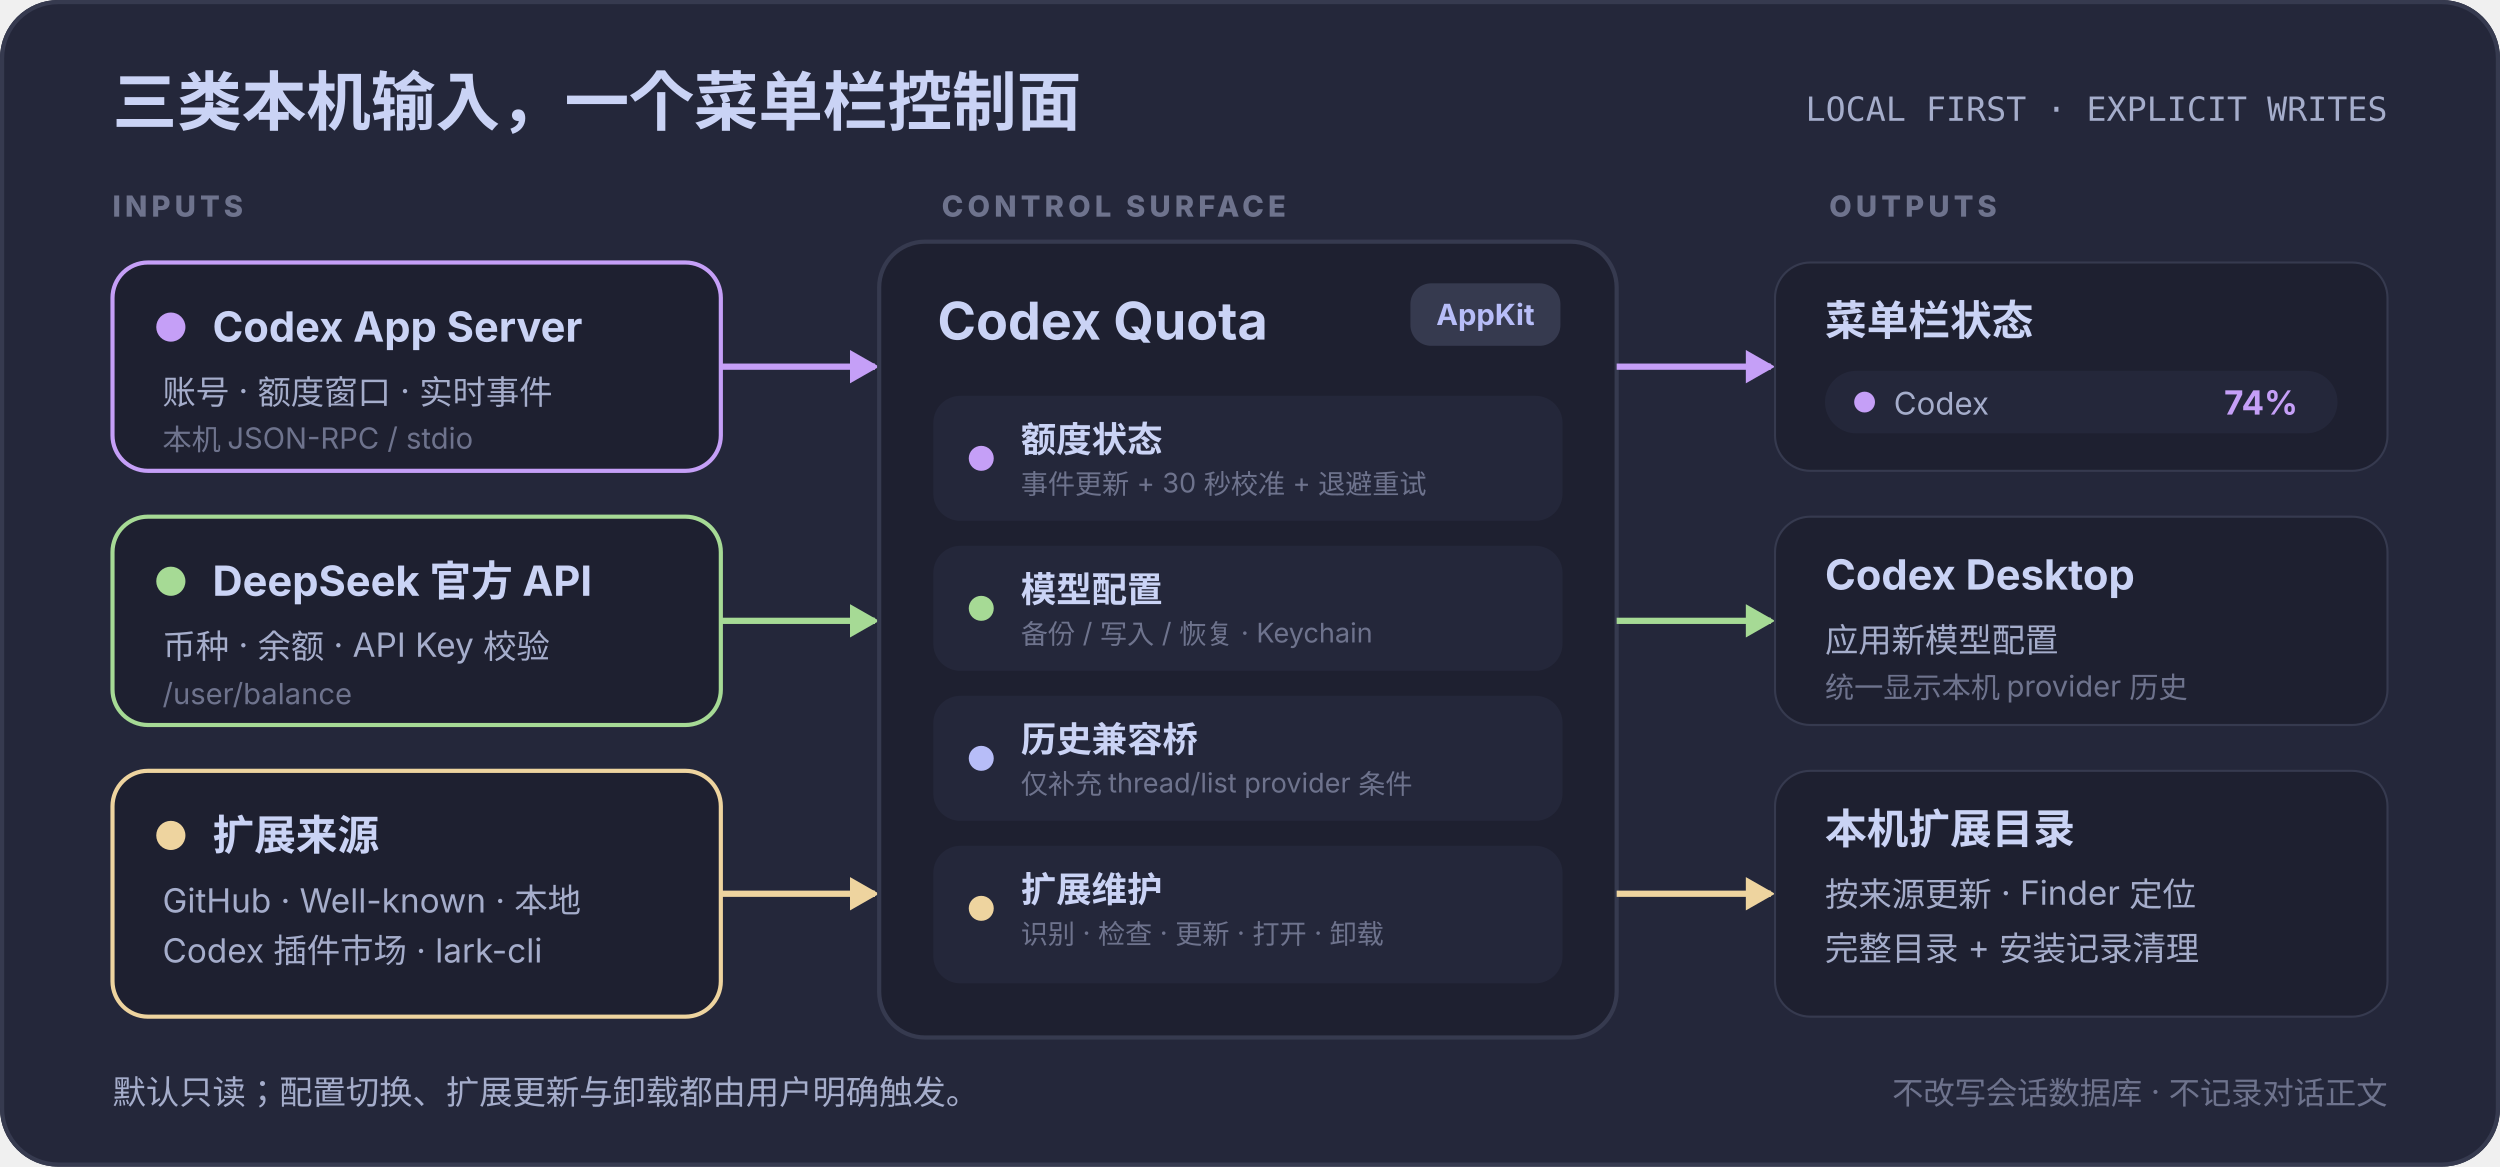
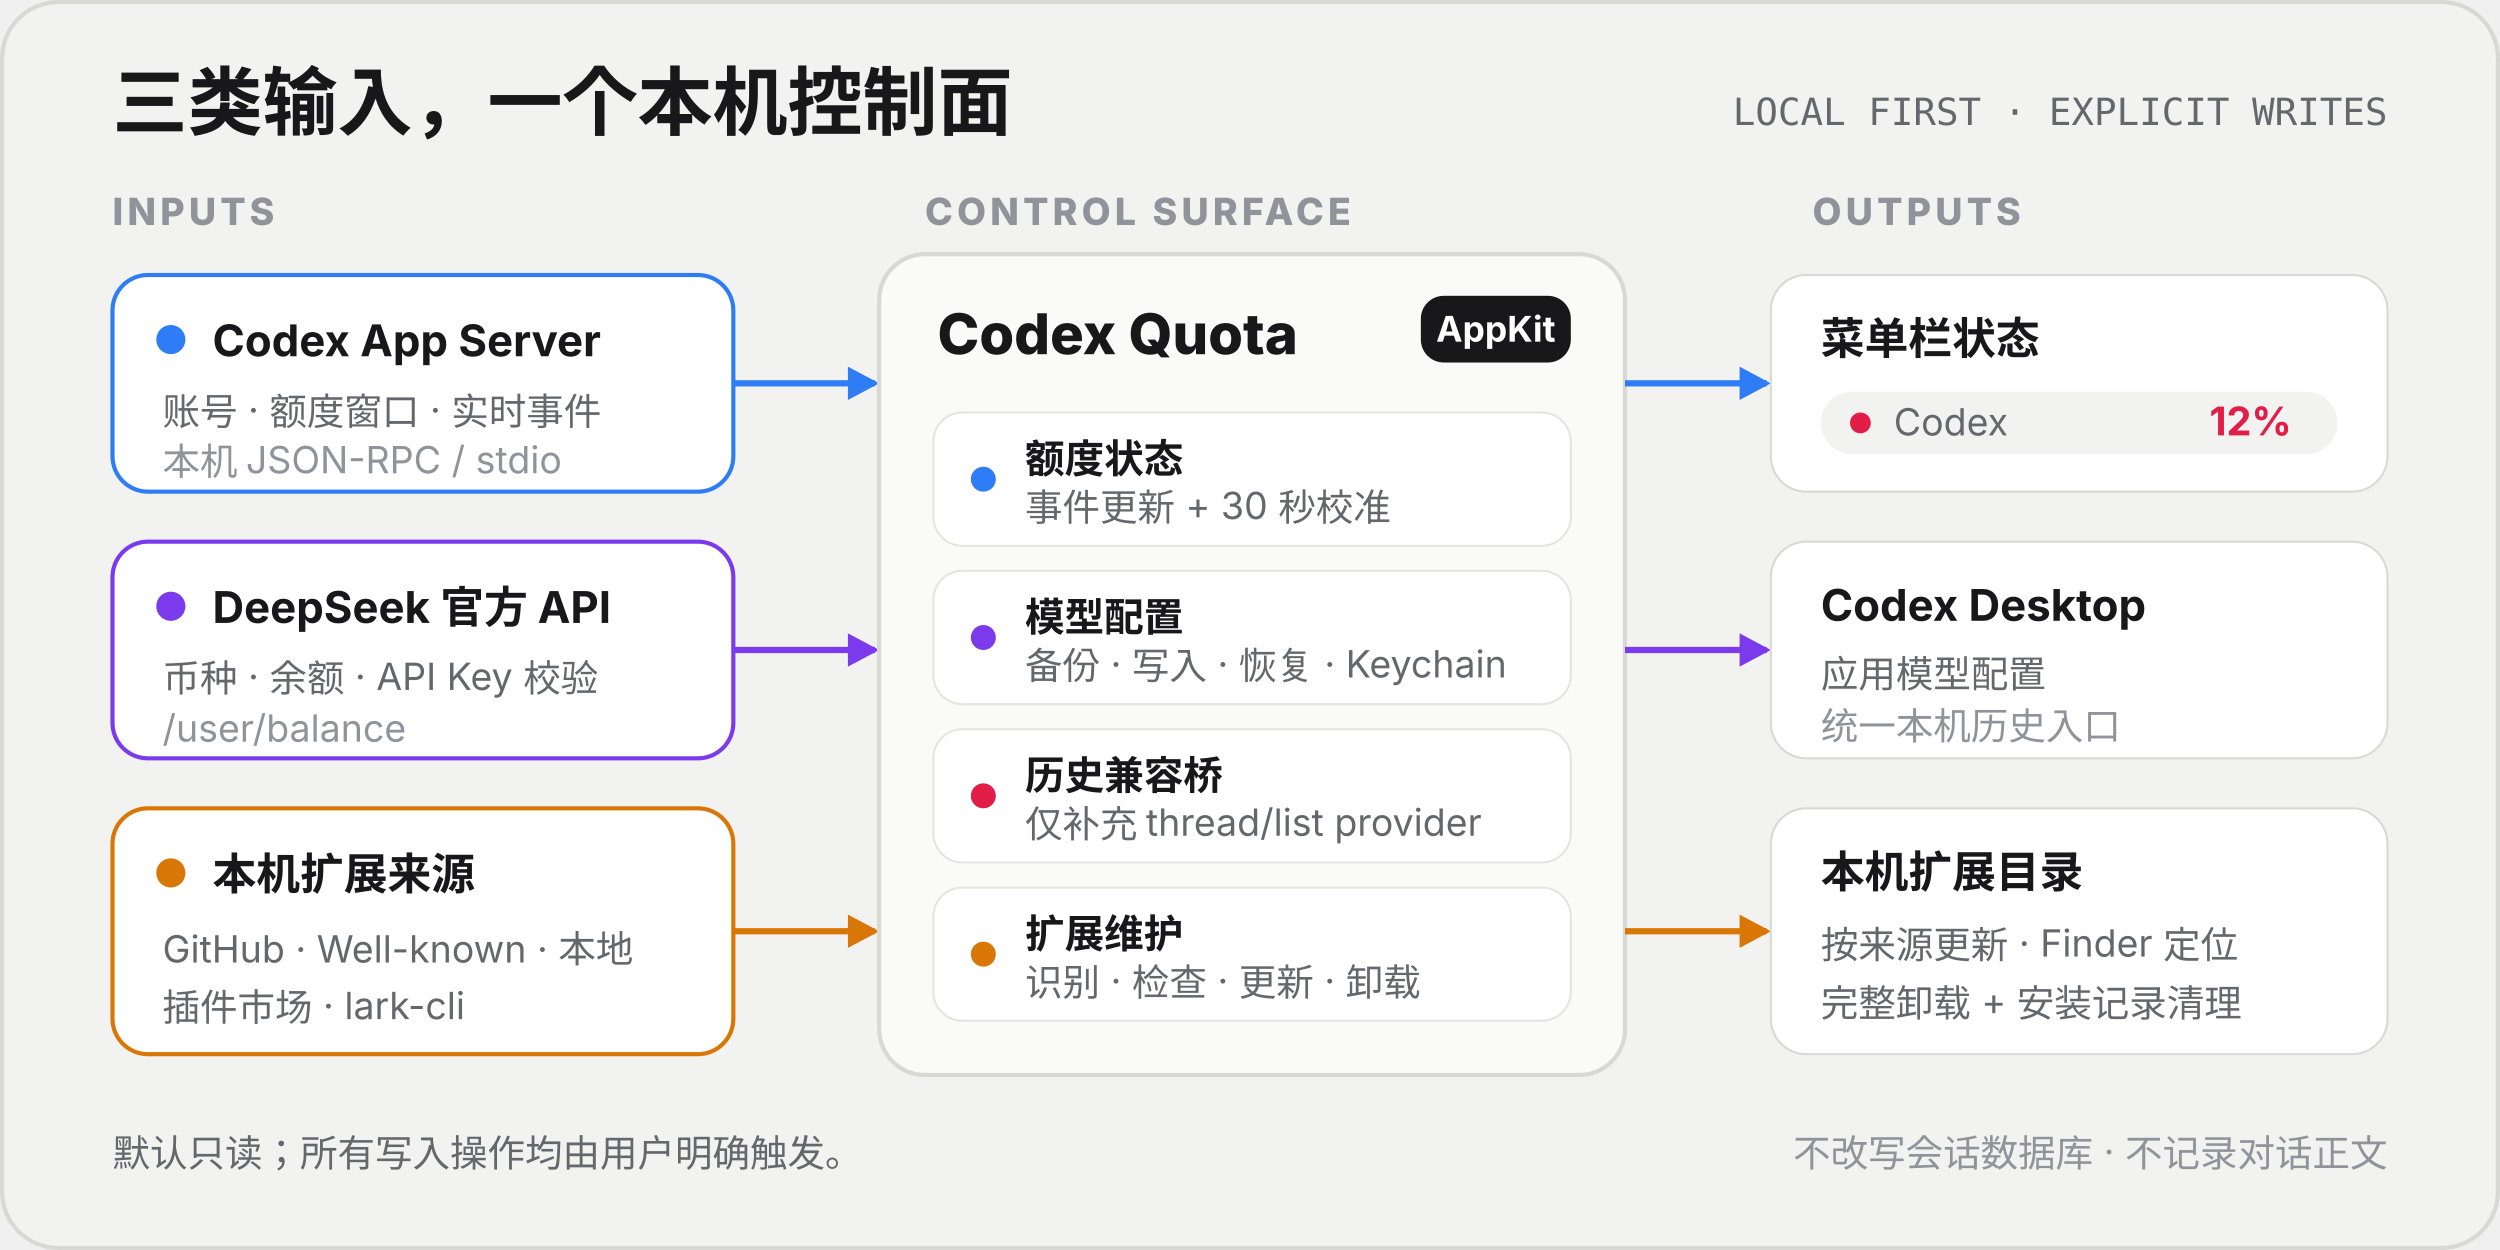
- <svg xmlns="http://www.w3.org/2000/svg" width="1200" height="560" viewBox="0 0 1200 560" role="img" aria-labelledby="title desc">
-   <rect width="1200" height="560" rx="28" fill="#24273A" />
-   <rect x="1" y="1" width="1198" height="558" rx="27" fill="none" stroke="#363A4F" stroke-width="2" />
+ <svg xmlns="http://www.w3.org/2000/svg" width="1200" height="600" viewBox="0 0 1200 600" role="img" aria-labelledby="title desc">
+   <rect width="1200" height="600" rx="28" fill="#F2F2F0" />
+   <rect x="1" y="1" width="1198" height="598" rx="27" fill="none" stroke="#D8D8D4" stroke-width="2" />
  <g font-family="-apple-system, BlinkMacSystemFont, 'Segoe UI', 'PingFang SC', sans-serif">
-     <text x="54" y="60" fill="#CAD3F5" font-size="31" font-weight="750">三类本机输入，一个菜单栏控制面</text>
-     <text x="1146" y="58" text-anchor="end" fill="#A5ADCB" font-size="16" font-family="ui-monospace, SFMono-Regular, Menlo, monospace">LOCAL FIRST · EXPLICIT WRITES</text>
-     <text x="54" y="104" fill="#6E738D" font-size="14" font-weight="760" letter-spacing="2">INPUTS</text>
-     <text x="452" y="104" fill="#6E738D" font-size="14" font-weight="760" letter-spacing="2">CONTROL SURFACE</text>
-     <text x="878" y="104" fill="#6E738D" font-size="14" font-weight="760" letter-spacing="2">OUTPUTS</text>
-     <g transform="translate(54 126)">
-       <rect width="292" height="100" rx="17" fill="#1E2030" stroke="#C59FF7" stroke-width="2" />
-       <circle cx="28" cy="31" r="7" fill="#C59FF7" />
-       <text x="48" y="38" fill="#CAD3F5" font-size="20" font-weight="720">Codex App Server</text>
-       <text x="24" y="68" fill="#A5ADCB" font-size="16">账号 · 额度窗口 · 实时事件</text>
-       <text x="24" y="90" fill="#6E738D" font-size="14">本机 JSON-RPC / stdio</text>
+     <text x="54" y="62" fill="#18181A" font-size="36" font-weight="760">三类输入，一个本机控制面</text>
+     <text x="1146" y="60" text-anchor="end" fill="#66676D" font-size="18" font-family="ui-monospace, SFMono-Regular, Menlo, monospace">LOCAL FIRST · EXPLICIT WRITES</text>
+     <text x="54" y="108" fill="#92939A" font-size="18" font-weight="760" letter-spacing="2">INPUTS</text>
+     <text x="444" y="108" fill="#92939A" font-size="18" font-weight="760" letter-spacing="2">CONTROL SURFACE</text>
+     <text x="870" y="108" fill="#92939A" font-size="18" font-weight="760" letter-spacing="2">OUTPUTS</text>
+     <g transform="translate(54 132)">
+       <rect width="298" height="104" rx="17" fill="#FFFFFF" stroke="#2F7DF6" stroke-width="2" />
+       <circle cx="28" cy="31" r="7" fill="#2F7DF6" />
+       <text x="48" y="39" fill="#18181A" font-size="21" font-weight="720">Codex App Server</text>
+       <text x="24" y="72" fill="#66676D" font-size="18">账号 · 额度窗口 · 实时事件</text>
+       <text x="24" y="96" fill="#92939A" font-size="18">本机 JSON-RPC / stdio</text>
    </g>
-     <g transform="translate(54 248)">
-       <rect width="292" height="100" rx="17" fill="#1E2030" stroke="#A6DA95" stroke-width="2" />
-       <circle cx="28" cy="31" r="7" fill="#A6DA95" />
-       <text x="48" y="38" fill="#CAD3F5" font-size="20" font-weight="720">DeepSeek 官方 API</text>
-       <text x="24" y="68" fill="#A5ADCB" font-size="16">币种 · 余额 · API Key 校验</text>
-       <text x="24" y="90" fill="#6E738D" font-size="14">/user/balance</text>
+     <g transform="translate(54 260)">
+       <rect width="298" height="104" rx="17" fill="#FFFFFF" stroke="#7C3AED" stroke-width="2" />
+       <circle cx="28" cy="31" r="7" fill="#7C3AED" />
+       <text x="48" y="39" fill="#18181A" font-size="21" font-weight="720">DeepSeek 官方 API</text>
+       <text x="24" y="72" fill="#66676D" font-size="18">币种 · 余额 · API Key 校验</text>
+       <text x="24" y="96" fill="#92939A" font-size="18">/user/balance</text>
    </g>
-     <g transform="translate(54 370)">
-       <rect width="292" height="118" rx="17" fill="#1E2030" stroke="#EED49F" stroke-width="2" />
-       <circle cx="28" cy="31" r="7" fill="#EED49F" />
-       <text x="48" y="38" fill="#CAD3F5" font-size="20" font-weight="720">扩展来源</text>
-       <text x="24" y="68" fill="#A5ADCB" font-size="16">GitHub · Well-known · 本地</text>
-       <text x="24" y="92" fill="#A5ADCB" font-size="16">Codex 插件市场 · lark-cli</text>
+     <g transform="translate(54 388)">
+       <rect width="298" height="118" rx="17" fill="#FFFFFF" stroke="#D97706" stroke-width="2" />
+       <circle cx="28" cy="31" r="7" fill="#D97706" />
+       <text x="48" y="39" fill="#18181A" font-size="21" font-weight="720">本机扩展来源</text>
+       <text x="24" y="74" fill="#66676D" font-size="18">GitHub · Well-known · 本地</text>
+       <text x="24" y="102" fill="#66676D" font-size="18">插件市场 · lark-cli</text>
    </g>
-     <path d="M346 176H420" stroke="#C59FF7" stroke-width="3" />
-     <path d="M408 168L422 176L408 184Z" fill="#C59FF7" />
-     <path d="M346 298H420" stroke="#A6DA95" stroke-width="3" />
-     <path d="M408 290L422 298L408 306Z" fill="#A6DA95" />
-     <path d="M346 429H420" stroke="#EED49F" stroke-width="3" />
-     <path d="M408 421L422 429L408 437Z" fill="#EED49F" />
-     <g transform="translate(422 116)">
-       <rect width="354" height="382" rx="22" fill="#1E2030" stroke="#363A4F" stroke-width="2" />
-       <text x="28" y="47" fill="#CAD3F5" font-size="25" font-weight="750">Codex Quota</text>
-       <rect x="255" y="20" width="72" height="30" rx="10" fill="#363A4F" />
-       <text x="291" y="40" text-anchor="middle" fill="#B7BDF8" font-size="14" font-weight="720">AppKit</text>
-       <g transform="translate(26 74)">
-         <rect width="302" height="60" rx="13" fill="#24273A" />
-         <circle cx="23" cy="30" r="6" fill="#C59FF7" />
-         <text x="42" y="27" fill="#CAD3F5" font-size="17" font-weight="700">额度状态</text>
-         <text x="42" y="47" fill="#6E738D" font-size="13">事件更新 + 30 秒校准 + 退避重试</text>
+     <path d="M352 184H420" stroke="#2F7DF6" stroke-width="3" />
+     <path d="M407 176L422 184L407 192Z" fill="#2F7DF6" />
+     <path d="M352 312H420" stroke="#7C3AED" stroke-width="3" />
+     <path d="M407 304L422 312L407 320Z" fill="#7C3AED" />
+     <path d="M352 447H420" stroke="#D97706" stroke-width="3" />
+     <path d="M407 439L422 447L407 455Z" fill="#D97706" />
+     <g transform="translate(422 122)">
+       <rect width="358" height="394" rx="22" fill="#FAFAF8" stroke="#D8D8D4" stroke-width="2" />
+       <text x="28" y="48" fill="#18181A" font-size="27" font-weight="760">Codex Quota</text>
+       <rect x="260" y="20" width="72" height="32" rx="11" fill="#18181A" />
+       <text x="296" y="42" text-anchor="middle" fill="#FFFFFF" font-size="17" font-weight="720">AppKit</text>
+       <g transform="translate(26 76)">
+         <rect width="306" height="64" rx="14" fill="#FFFFFF" stroke="#E4E4E0" />
+         <circle cx="24" cy="32" r="6" fill="#2F7DF6" />
+         <text x="44" y="29" fill="#18181A" font-size="19" font-weight="700">额度状态</text>
+         <text x="44" y="52" fill="#66676D" font-size="18">事件更新 + 30 秒校准</text>
      </g>
-       <g transform="translate(26 146)">
-         <rect width="302" height="60" rx="13" fill="#24273A" />
-         <circle cx="23" cy="30" r="6" fill="#A6DA95" />
-         <text x="42" y="27" fill="#CAD3F5" font-size="17" font-weight="700">模型配置</text>
-         <text x="42" y="47" fill="#6E738D" font-size="13">备份 / 写入 / 恢复 · Keychain</text>
+       <g transform="translate(26 152)">
+         <rect width="306" height="64" rx="14" fill="#FFFFFF" stroke="#E4E4E0" />
+         <circle cx="24" cy="32" r="6" fill="#7C3AED" />
+         <text x="44" y="29" fill="#18181A" font-size="19" font-weight="700">模型配置</text>
+         <text x="44" y="52" fill="#66676D" font-size="18">备份 · 写入 · 恢复 · Keychain</text>
      </g>
-       <g transform="translate(26 218)">
-         <rect width="302" height="60" rx="13" fill="#24273A" />
-         <circle cx="23" cy="30" r="6" fill="#B7BDF8" />
-         <text x="42" y="27" fill="#CAD3F5" font-size="17" font-weight="700">历史兼容桥</text>
-         <text x="42" y="47" fill="#6E738D" font-size="13">仅补充 thread/list provider 条件</text>
+       <g transform="translate(26 228)">
+         <rect width="306" height="64" rx="14" fill="#FFFFFF" stroke="#E4E4E0" />
+         <circle cx="24" cy="32" r="6" fill="#E11D48" />
+         <text x="44" y="29" fill="#18181A" font-size="19" font-weight="700">历史兼容桥</text>
+         <text x="44" y="52" fill="#66676D" font-size="18">仅补充 thread/list provider</text>
      </g>
-       <g transform="translate(26 290)">
-         <rect width="302" height="66" rx="13" fill="#24273A" />
-         <circle cx="23" cy="30" r="6" fill="#EED49F" />
-         <text x="42" y="27" fill="#CAD3F5" font-size="17" font-weight="700">扩展维护</text>
-         <text x="42" y="47" fill="#6E738D" font-size="13">识别 · 检查 · 更新 · 打开 · 卸载</text>
+       <g transform="translate(26 304)">
+         <rect width="306" height="64" rx="14" fill="#FFFFFF" stroke="#E4E4E0" />
+         <circle cx="24" cy="32" r="6" fill="#D97706" />
+         <text x="44" y="29" fill="#18181A" font-size="19" font-weight="700">扩展维护</text>
+         <text x="44" y="52" fill="#66676D" font-size="18">识别 · 检查 · 更新 · 卸载</text>
      </g>
    </g>
-     <path d="M776 176H850" stroke="#C59FF7" stroke-width="3" />
-     <path d="M838 168L852 176L838 184Z" fill="#C59FF7" />
-     <path d="M776 298H850" stroke="#A6DA95" stroke-width="3" />
-     <path d="M838 290L852 298L838 306Z" fill="#A6DA95" />
-     <path d="M776 429H850" stroke="#EED49F" stroke-width="3" />
-     <path d="M838 421L852 429L838 437Z" fill="#EED49F" />
-     <g transform="translate(852 126)">
-       <rect width="294" height="100" rx="17" fill="#1E2030" stroke="#363A4F" />
-       <text x="24" y="35" fill="#CAD3F5" font-size="20" font-weight="720">菜单栏状态</text>
-       <rect x="24" y="52" width="246" height="30" rx="15" fill="#24273A" />
-       <circle cx="43" cy="67" r="5" fill="#C59FF7" />
-       <text x="57" y="73" fill="#A5ADCB" font-size="15">Codex</text>
-       <text x="251" y="73" text-anchor="end" fill="#C59FF7" font-size="16" font-weight="740">74%</text>
+     <path d="M780 184H848" stroke="#2F7DF6" stroke-width="3" />
+     <path d="M835 176L850 184L835 192Z" fill="#2F7DF6" />
+     <path d="M780 312H848" stroke="#7C3AED" stroke-width="3" />
+     <path d="M835 304L850 312L835 320Z" fill="#7C3AED" />
+     <path d="M780 447H848" stroke="#D97706" stroke-width="3" />
+     <path d="M835 439L850 447L835 455Z" fill="#D97706" />
+     <g transform="translate(850 132)">
+       <rect width="296" height="104" rx="17" fill="#FFFFFF" stroke="#D8D8D4" />
+       <text x="24" y="38" fill="#18181A" font-size="21" font-weight="720">菜单栏状态</text>
+       <rect x="24" y="56" width="248" height="30" rx="15" fill="#F2F2F0" />
+       <circle cx="43" cy="71" r="5" fill="#E11D48" />
+       <text x="59" y="77" fill="#66676D" font-size="18">Codex</text>
+       <text x="250" y="77" text-anchor="end" fill="#E11D48" font-size="19" font-weight="740">12%</text>
    </g>
-     <g transform="translate(852 248)">
-       <rect width="294" height="100" rx="17" fill="#1E2030" stroke="#363A4F" />
-       <text x="24" y="35" fill="#CAD3F5" font-size="20" font-weight="720">Codex Desktop</text>
-       <text x="24" y="65" fill="#A5ADCB" font-size="16">应用新模型配置</text>
-       <text x="24" y="87" fill="#6E738D" font-size="14">统一显示本机 provider 历史</text>
+     <g transform="translate(850 260)">
+       <rect width="296" height="104" rx="17" fill="#FFFFFF" stroke="#D8D8D4" />
+       <text x="24" y="38" fill="#18181A" font-size="21" font-weight="720">Codex Desktop</text>
+       <text x="24" y="70" fill="#66676D" font-size="18">应用模型配置</text>
+       <text x="24" y="95" fill="#92939A" font-size="18">统一本机历史入口</text>
    </g>
-     <g transform="translate(852 370)">
-       <rect width="294" height="118" rx="17" fill="#1E2030" stroke="#363A4F" />
-       <text x="24" y="35" fill="#CAD3F5" font-size="20" font-weight="720">本机扩展目录</text>
-       <text x="24" y="65" fill="#A5ADCB" font-size="16">按来源更新 · Finder 定位</text>
-       <text x="24" y="91" fill="#A5ADCB" font-size="16">完整目录 + 安装记录清理</text>
+     <g transform="translate(850 388)">
+       <rect width="296" height="118" rx="17" fill="#FFFFFF" stroke="#D8D8D4" />
+       <text x="24" y="38" fill="#18181A" font-size="21" font-weight="720">本机扩展目录</text>
+       <text x="24" y="72" fill="#66676D" font-size="18">按来源更新 · Finder 定位</text>
+       <text x="24" y="100" fill="#66676D" font-size="18">完整卸载 + 安装记录清理</text>
    </g>
-     <text x="54" y="530" fill="#A5ADCB" font-size="16">默认只读；配置切换、扩展更新与卸载都由用户明确触发。</text>
-     <text x="1146" y="530" text-anchor="end" fill="#6E738D" font-size="15">不改写会话数据库 · 不记录对话正文</text>
+     <text x="54" y="560" fill="#66676D" font-size="18">默认只读；所有写入操作均由用户明确触发。</text>
+     <text x="1146" y="560" text-anchor="end" fill="#92939A" font-size="18">不改写会话数据库 · 不记录对话正文</text>
  </g>
</svg>
